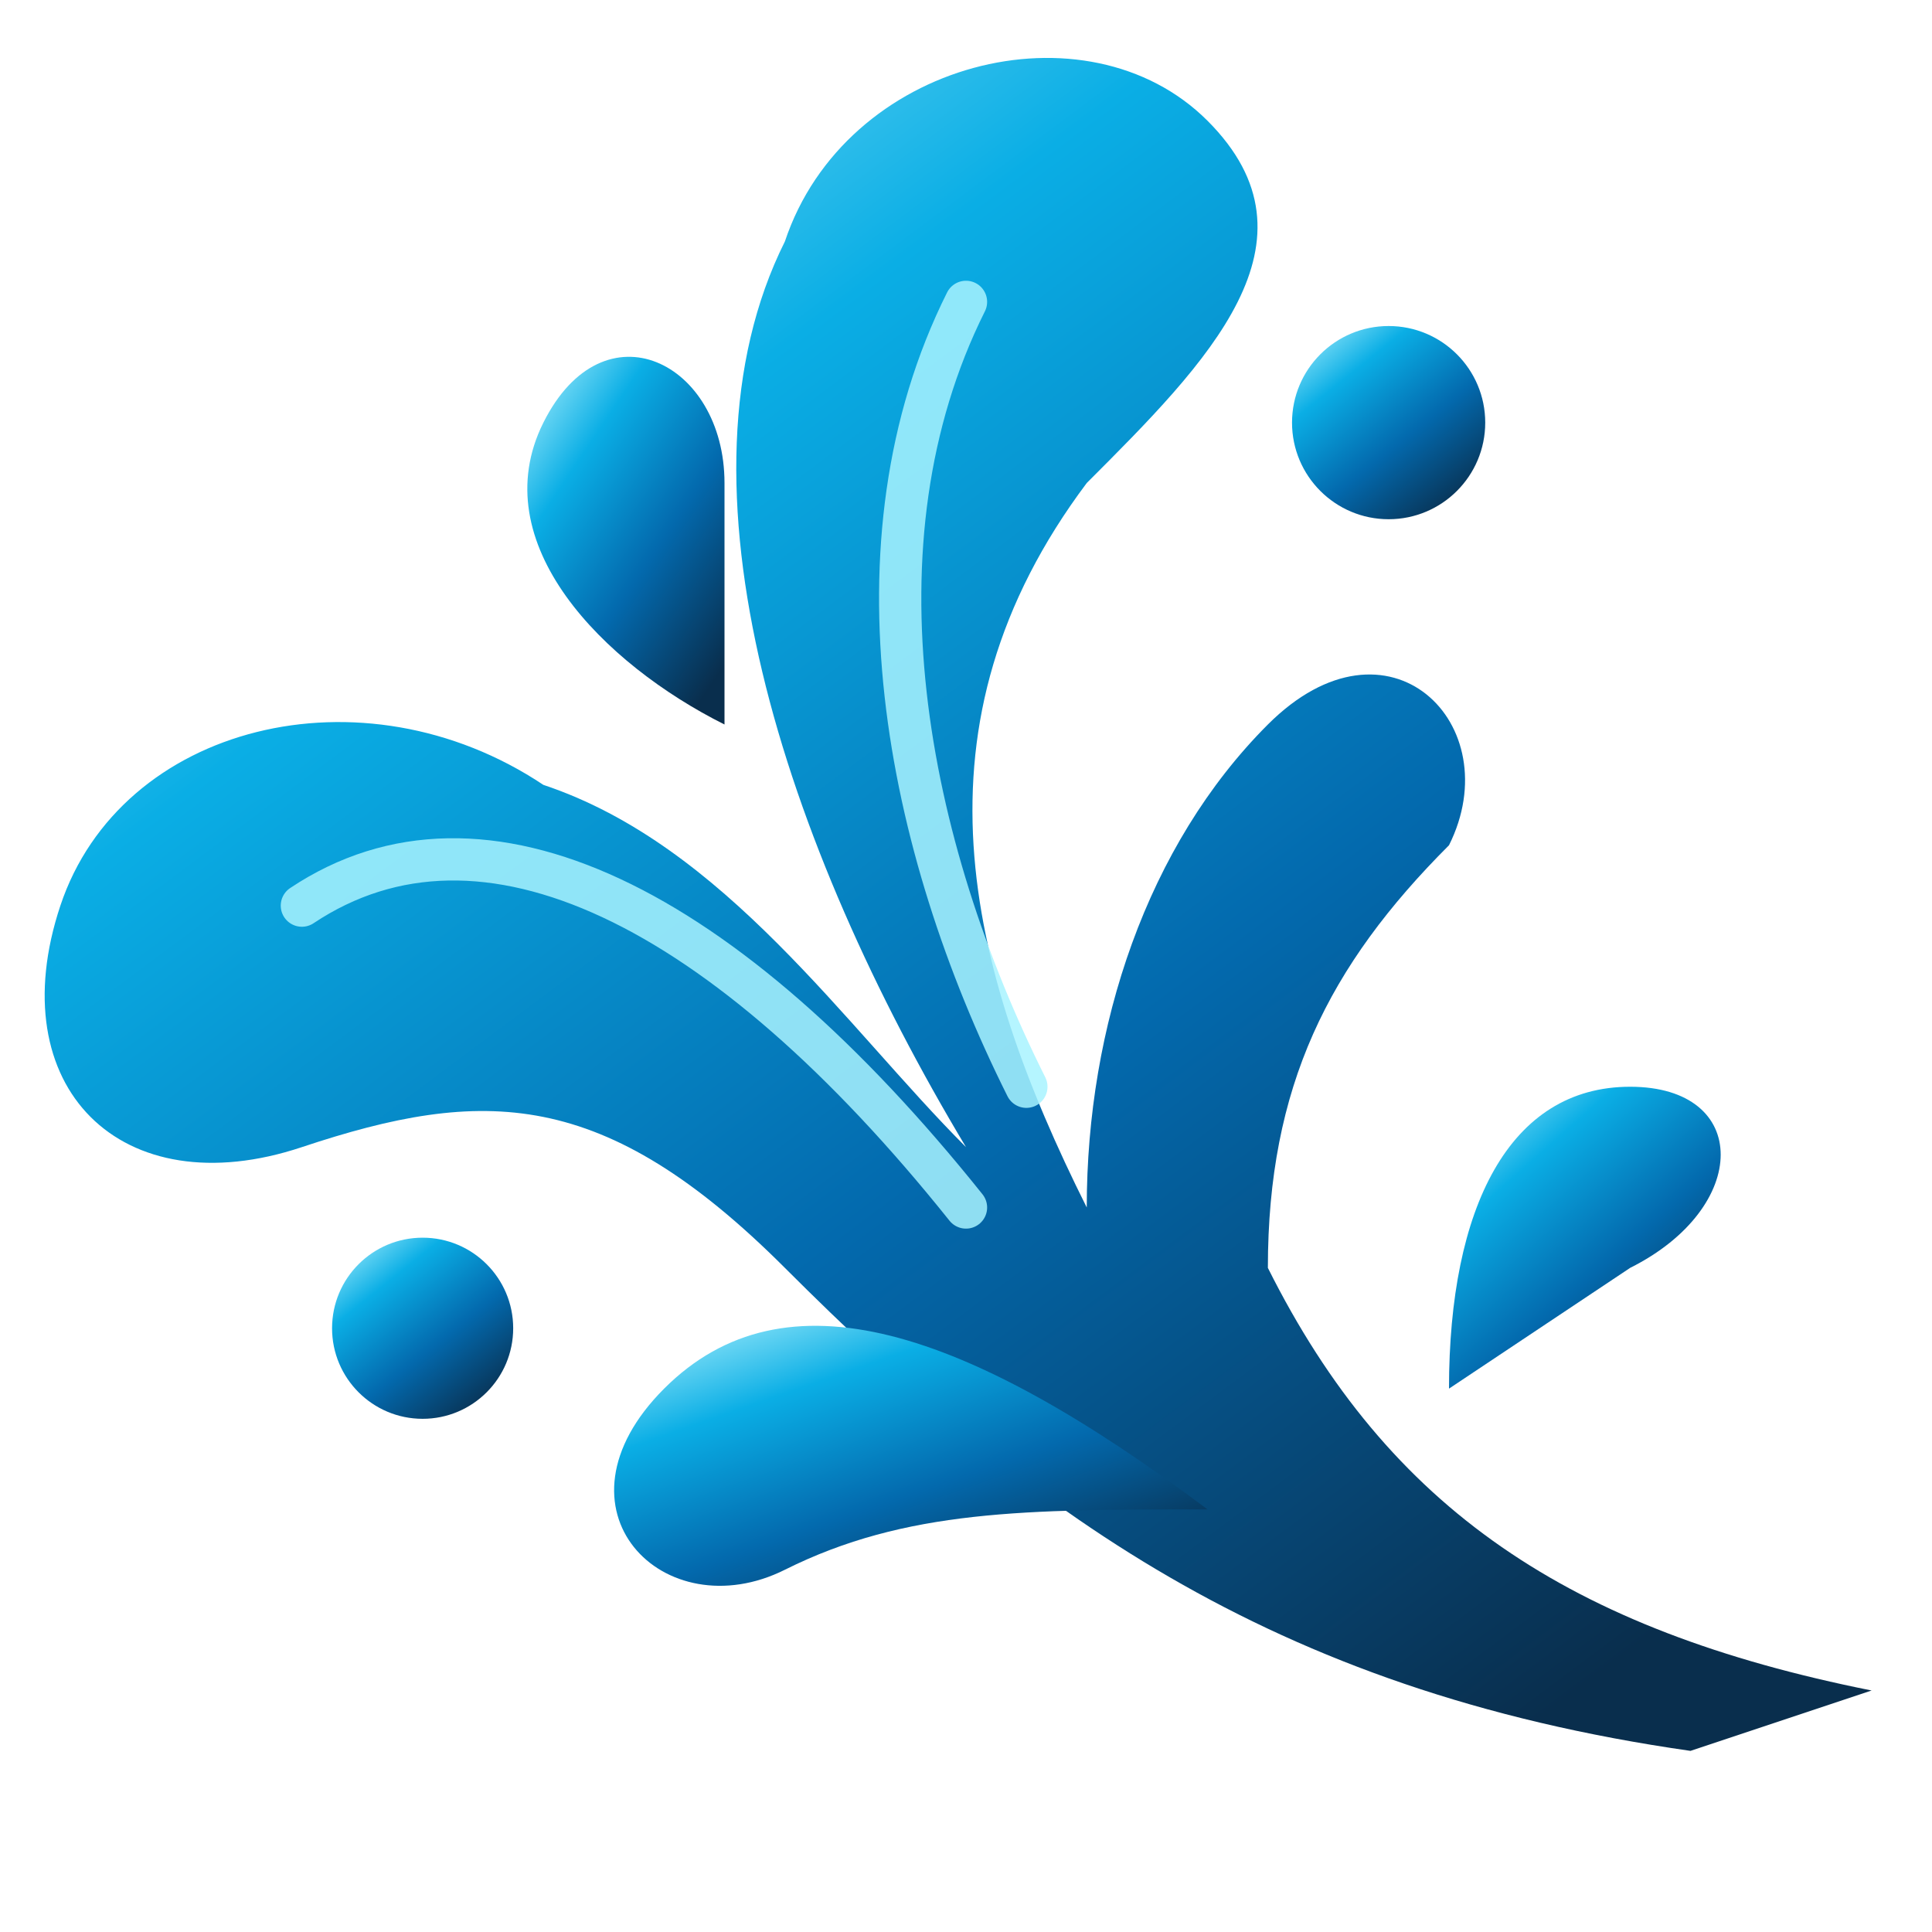
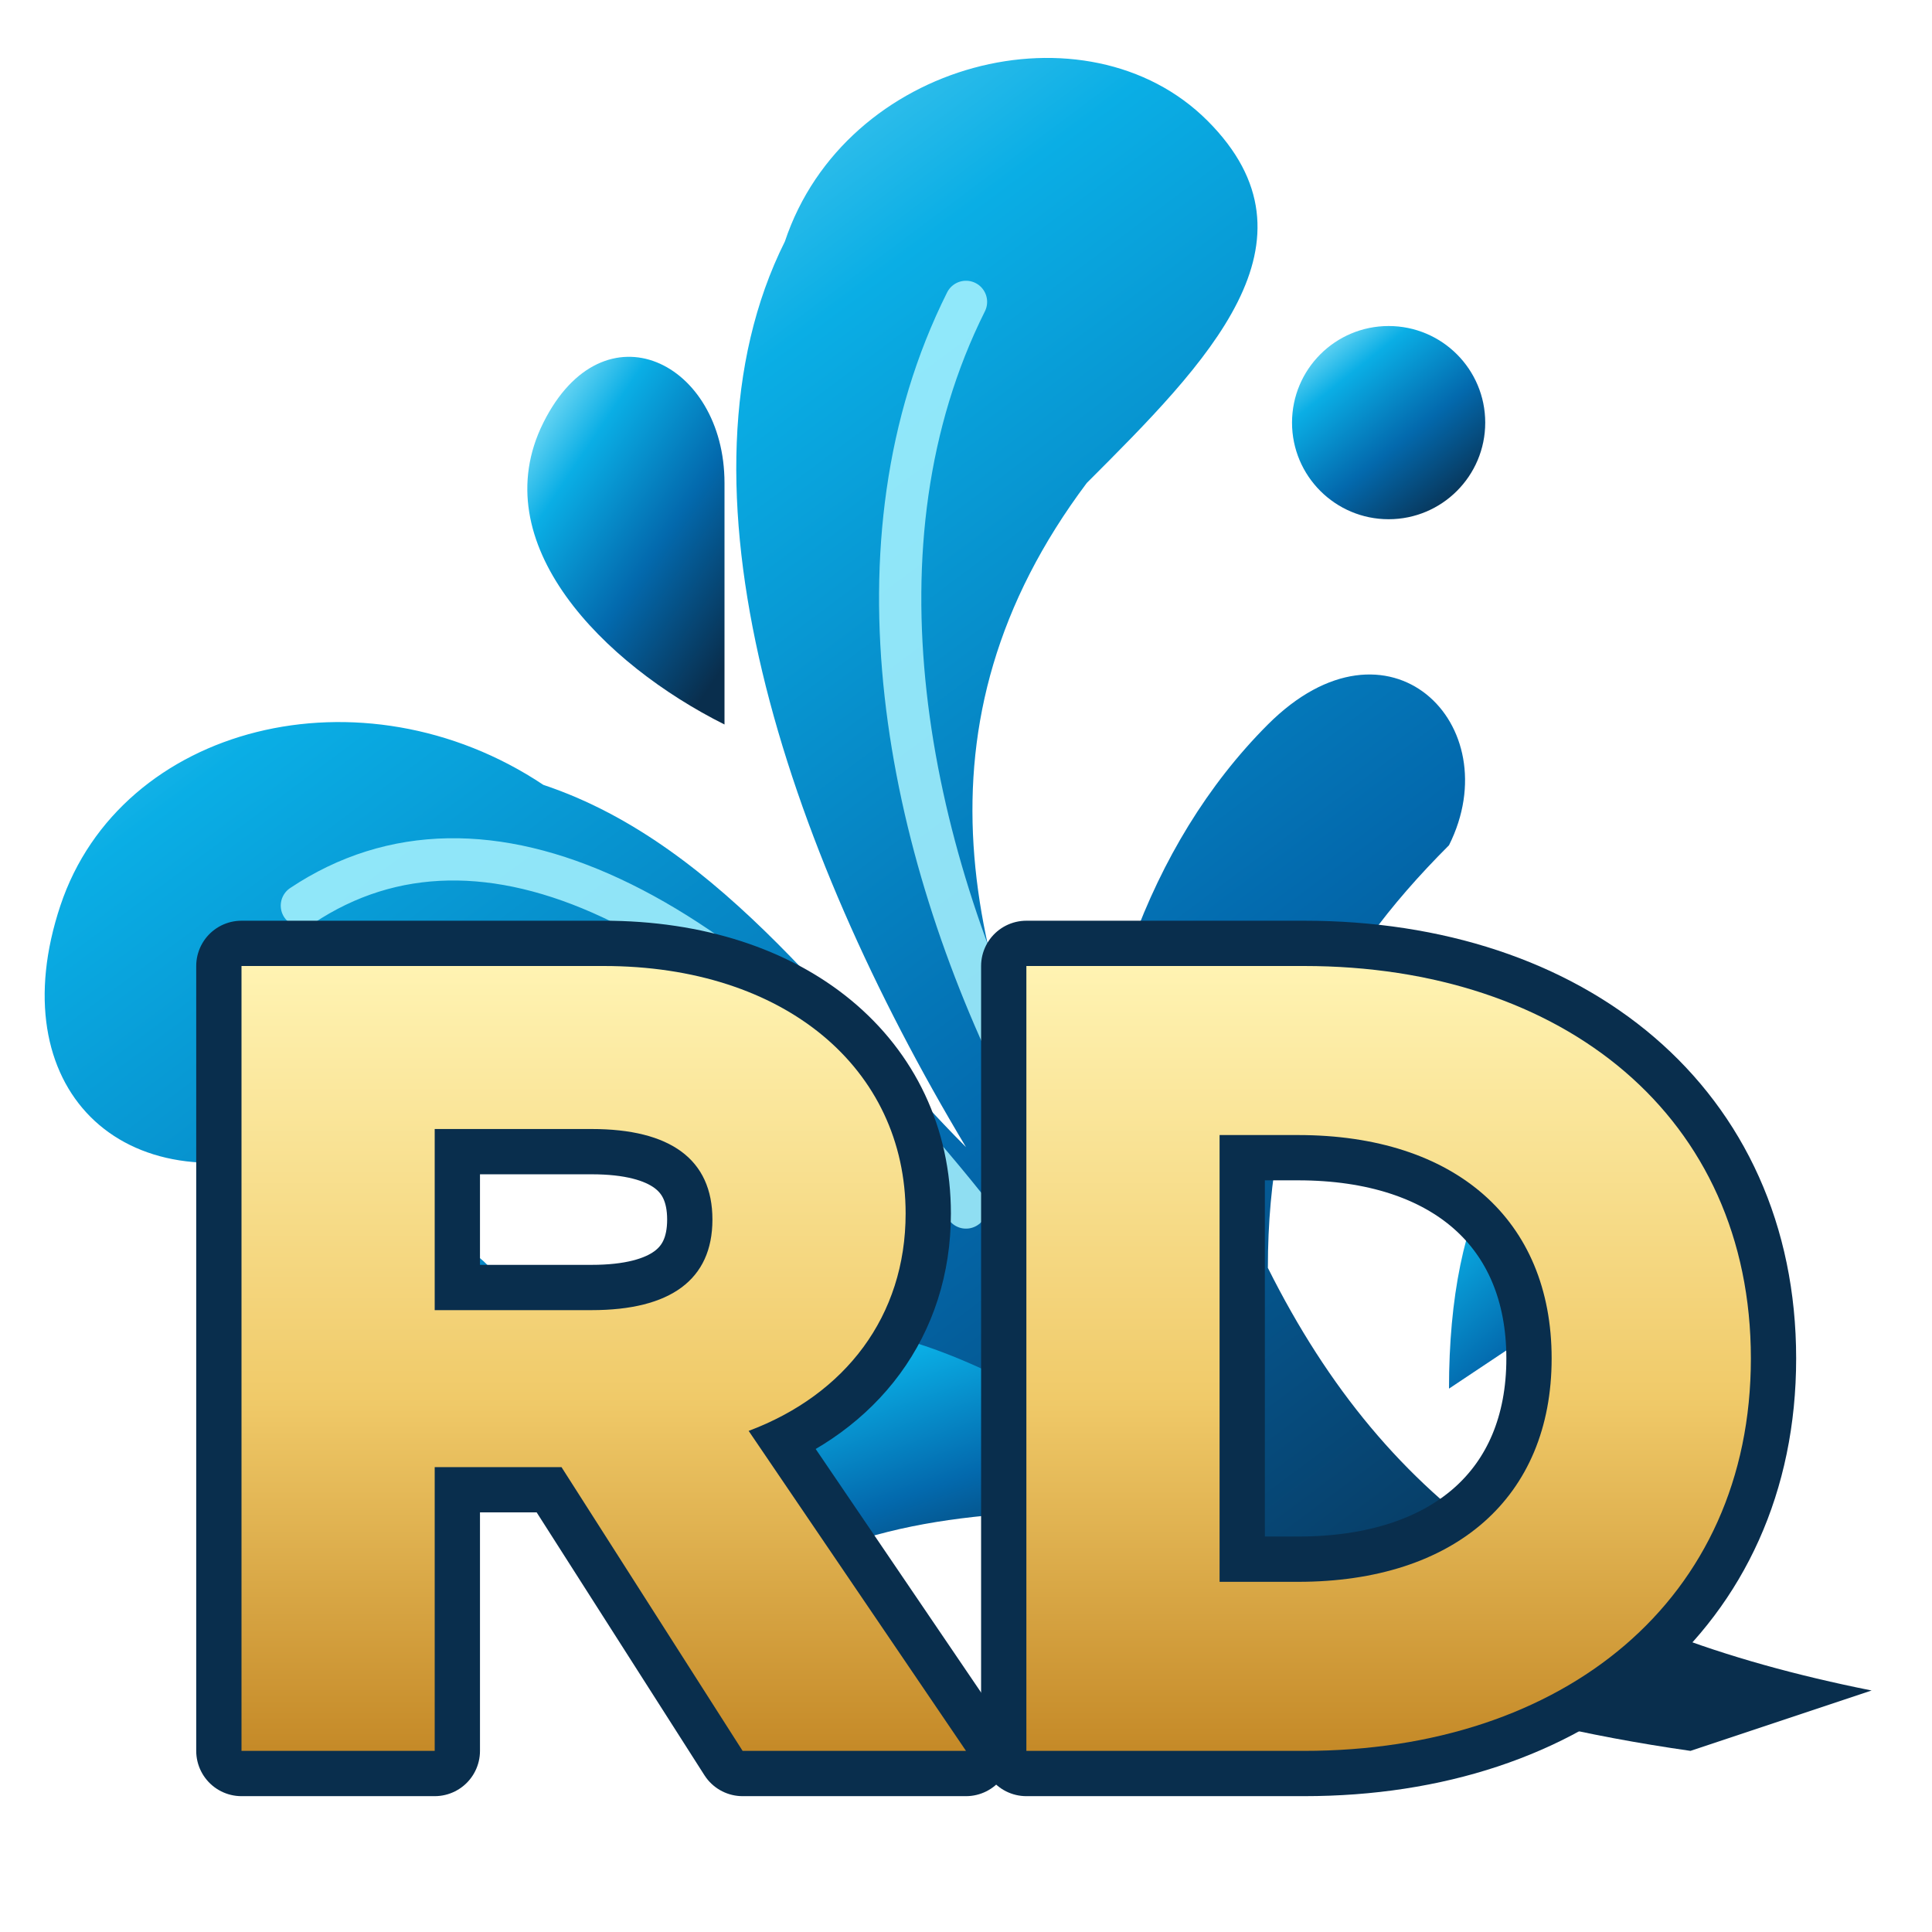
<svg xmlns="http://www.w3.org/2000/svg" viewBox="0 0 32 32">
  <defs>
    <linearGradient id="water" x1="0" y1="0" x2=".8" y2="1" gradientUnits="objectBoundingBox">
      <stop stop-color="#b5f5ff" />
      <stop offset=".3" stop-color="#0aaee5" />
      <stop offset=".64" stop-color="#0369ad" />
      <stop offset="1" stop-color="#092e4d" />
+     </linearGradient>
+     <linearGradient id="gold" x2="0" y2="1">
+       <stop stop-color="#fff3b2" />
+       <stop offset=".55" stop-color="#f0ca69" />
+       <stop offset="1" stop-color="#c58a28" />
    </linearGradient>
  </defs>
  <g fill="url(#water)">
    <path d="M28 29c-7-1-11-4-15-8-3-3-5-3-8-2-3 1-5-1-4-4 1-3 5-4 8-2 3 1 5 4 7 6-3-5-5-11-3-15 1-3 5-4 7-2 2 2 0 4-2 6-3 4-2 8 0 12 0-3 1-6 3-8 2-2 4 0 3 2-2 2-3 4-3 7 2 4 5 6 10 7Z" />
    <path d="M20 25c-4-3-7-4-9-2-2 2 0 4 2 3 2-1 4-1 7-1Z" />
    <path d="M12 12c-2-1-4-3-3-5 1-2 3-1 3 1Z" />
    <path d="M24 23c0-3 1-5 3-5 2 0 2 2 0 3Z" />
    <circle cx="23" cy="7" r="1.6" />
    <circle cx="7" cy="22" r="1.5" />
  </g>
  <path d="M5 15c3-2 7 0 11 5m0-15c-2 4-1 9 1 13" fill="none" stroke="#a8f3ff" stroke-linecap="round" stroke-width=".7" opacity=".85" />
+   <g fill="url(#gold)" fill-rule="evenodd" stroke="#092e4d" stroke-width="1.5" stroke-linejoin="round" paint-order="stroke fill">
+     <path d="M4 16h6c3 0 5 1.7 5 4.1 0 1.7-1 3-2.6 3.6L16 29h-3.7l-3-4.7H7.2V29H4Zm3.2 2.7v3h2.6c1.3 0 2-.5 2-1.5s-.7-1.5-2-1.5Z" />
+     <path d="M17 16h4.6c4.3 0 7.4 2.5 7.4 6.5S25.9 29 21.6 29H17Zm3.2 2.8v7.4h1.3c2.6 0 4.2-1.4 4.2-3.7s-1.6-3.7-4.2-3.7Z" />
+   </g>
</svg>
